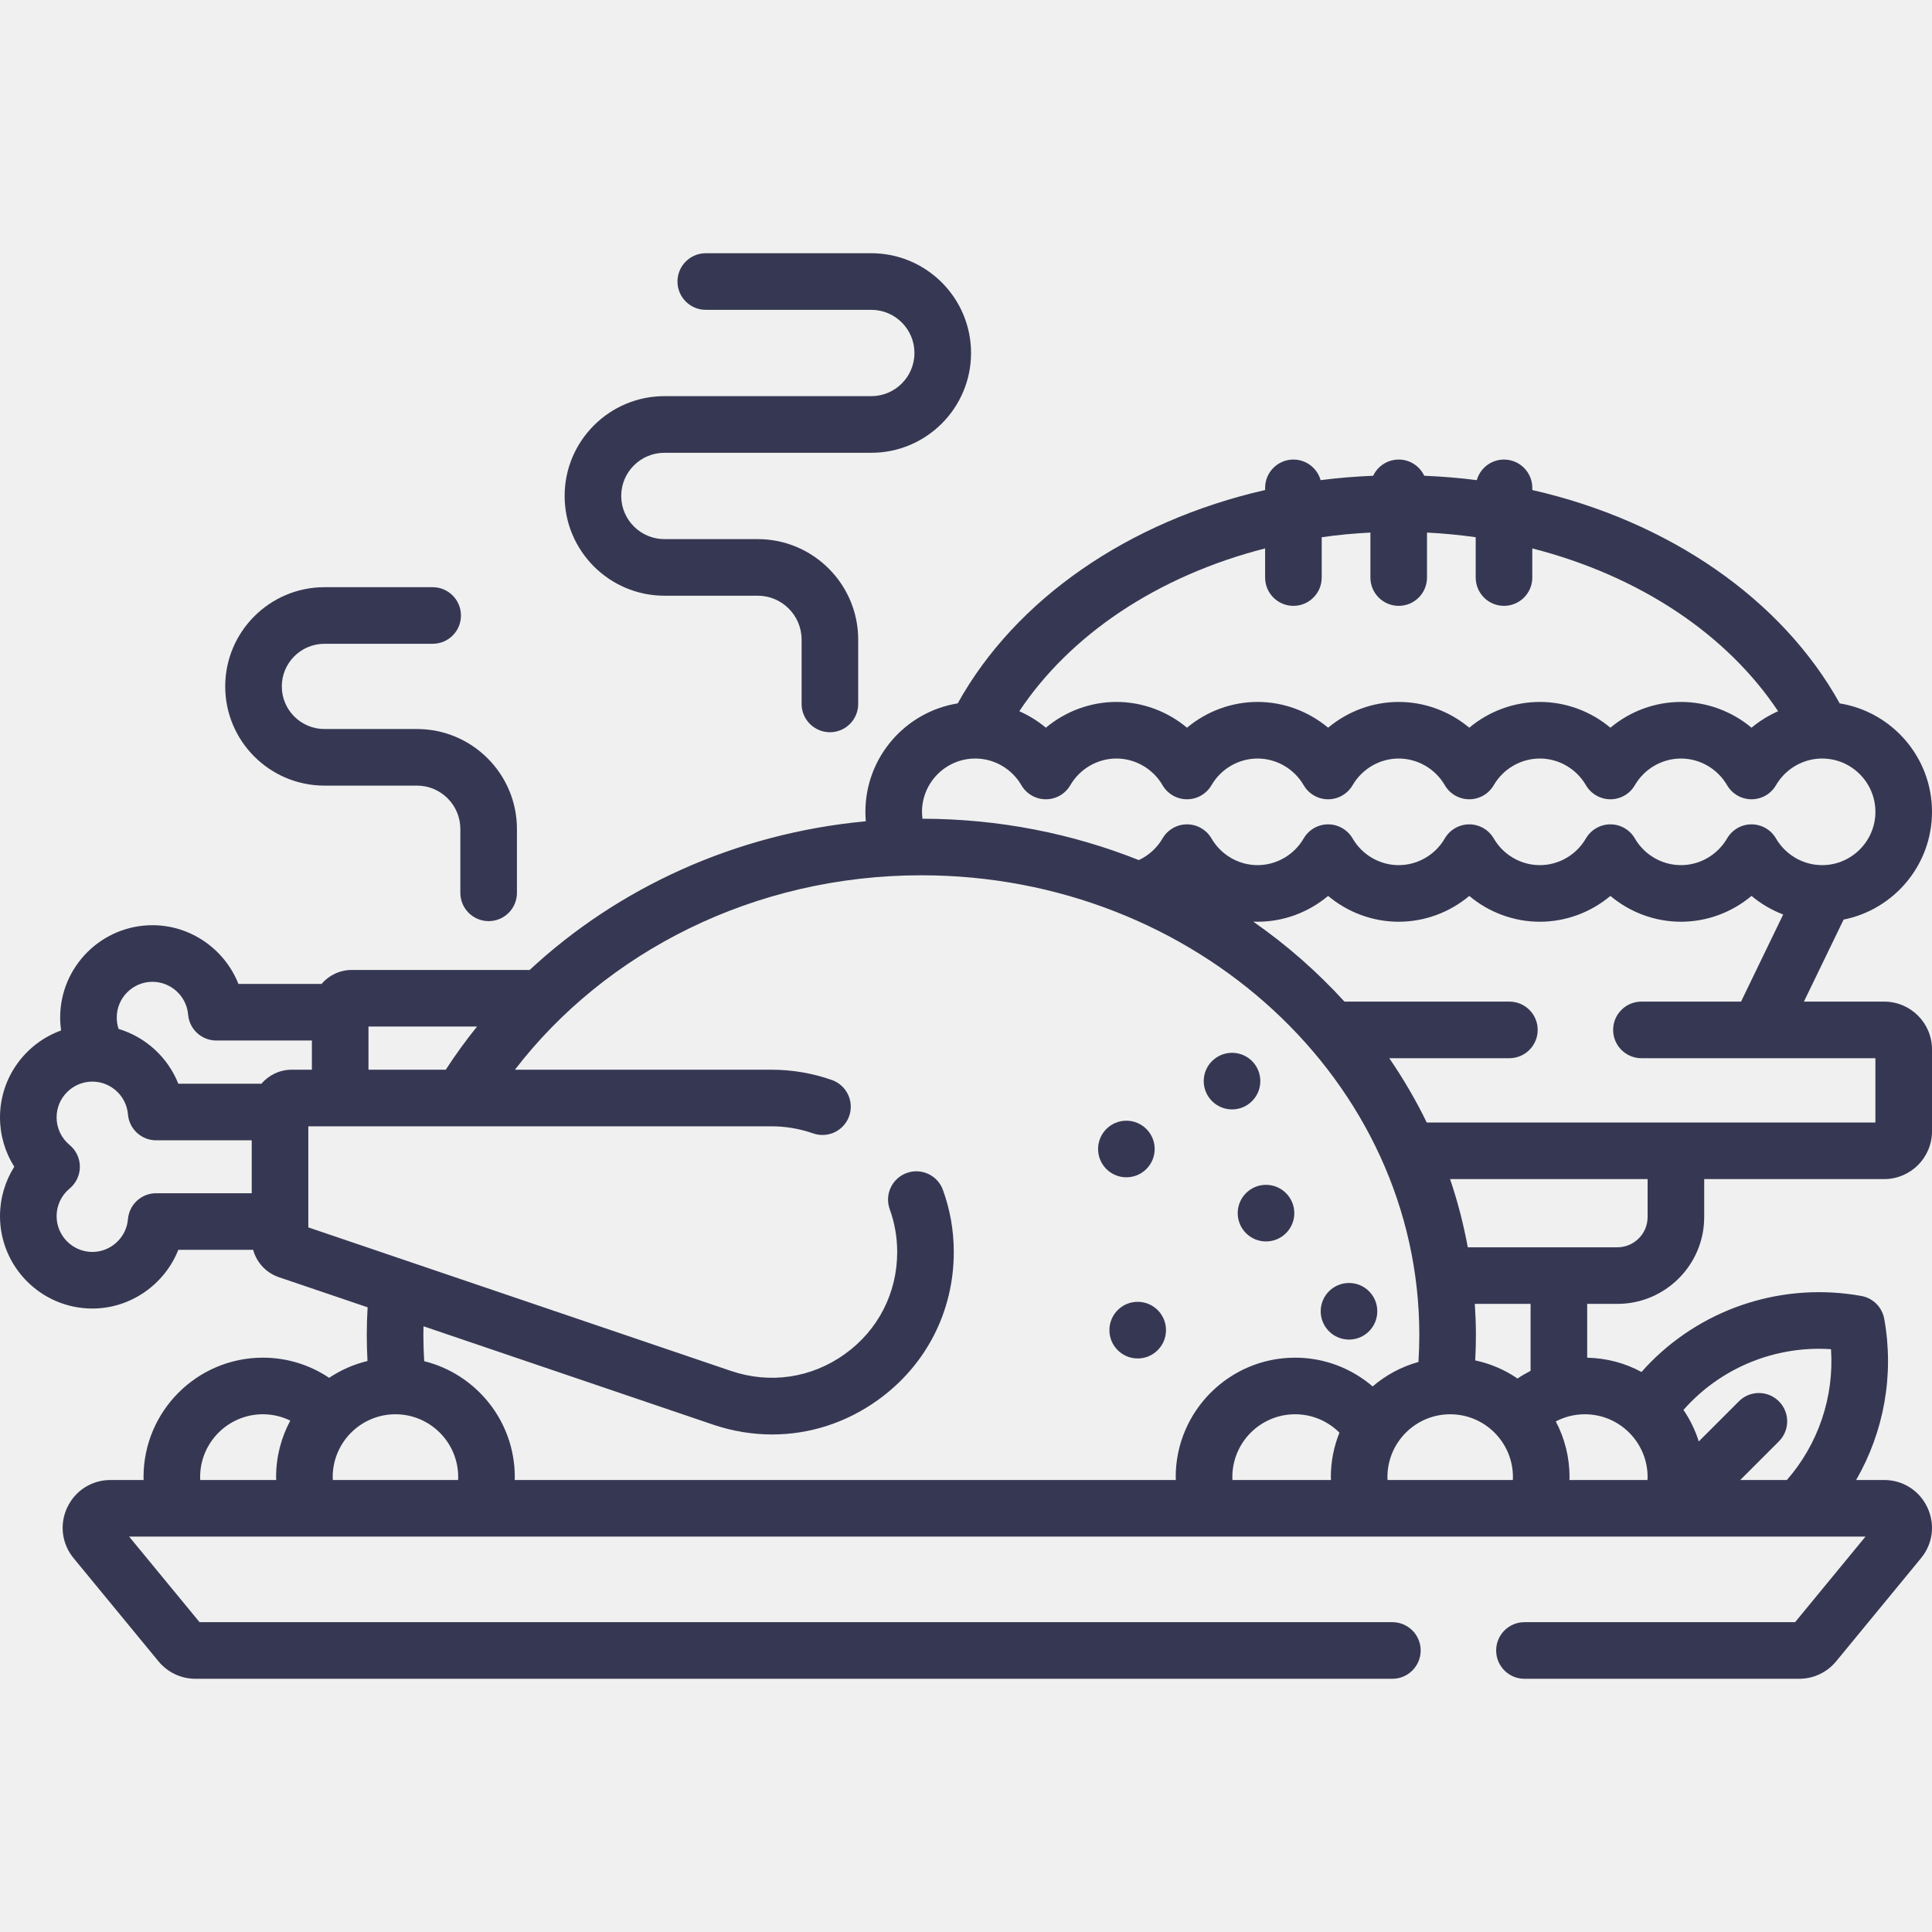
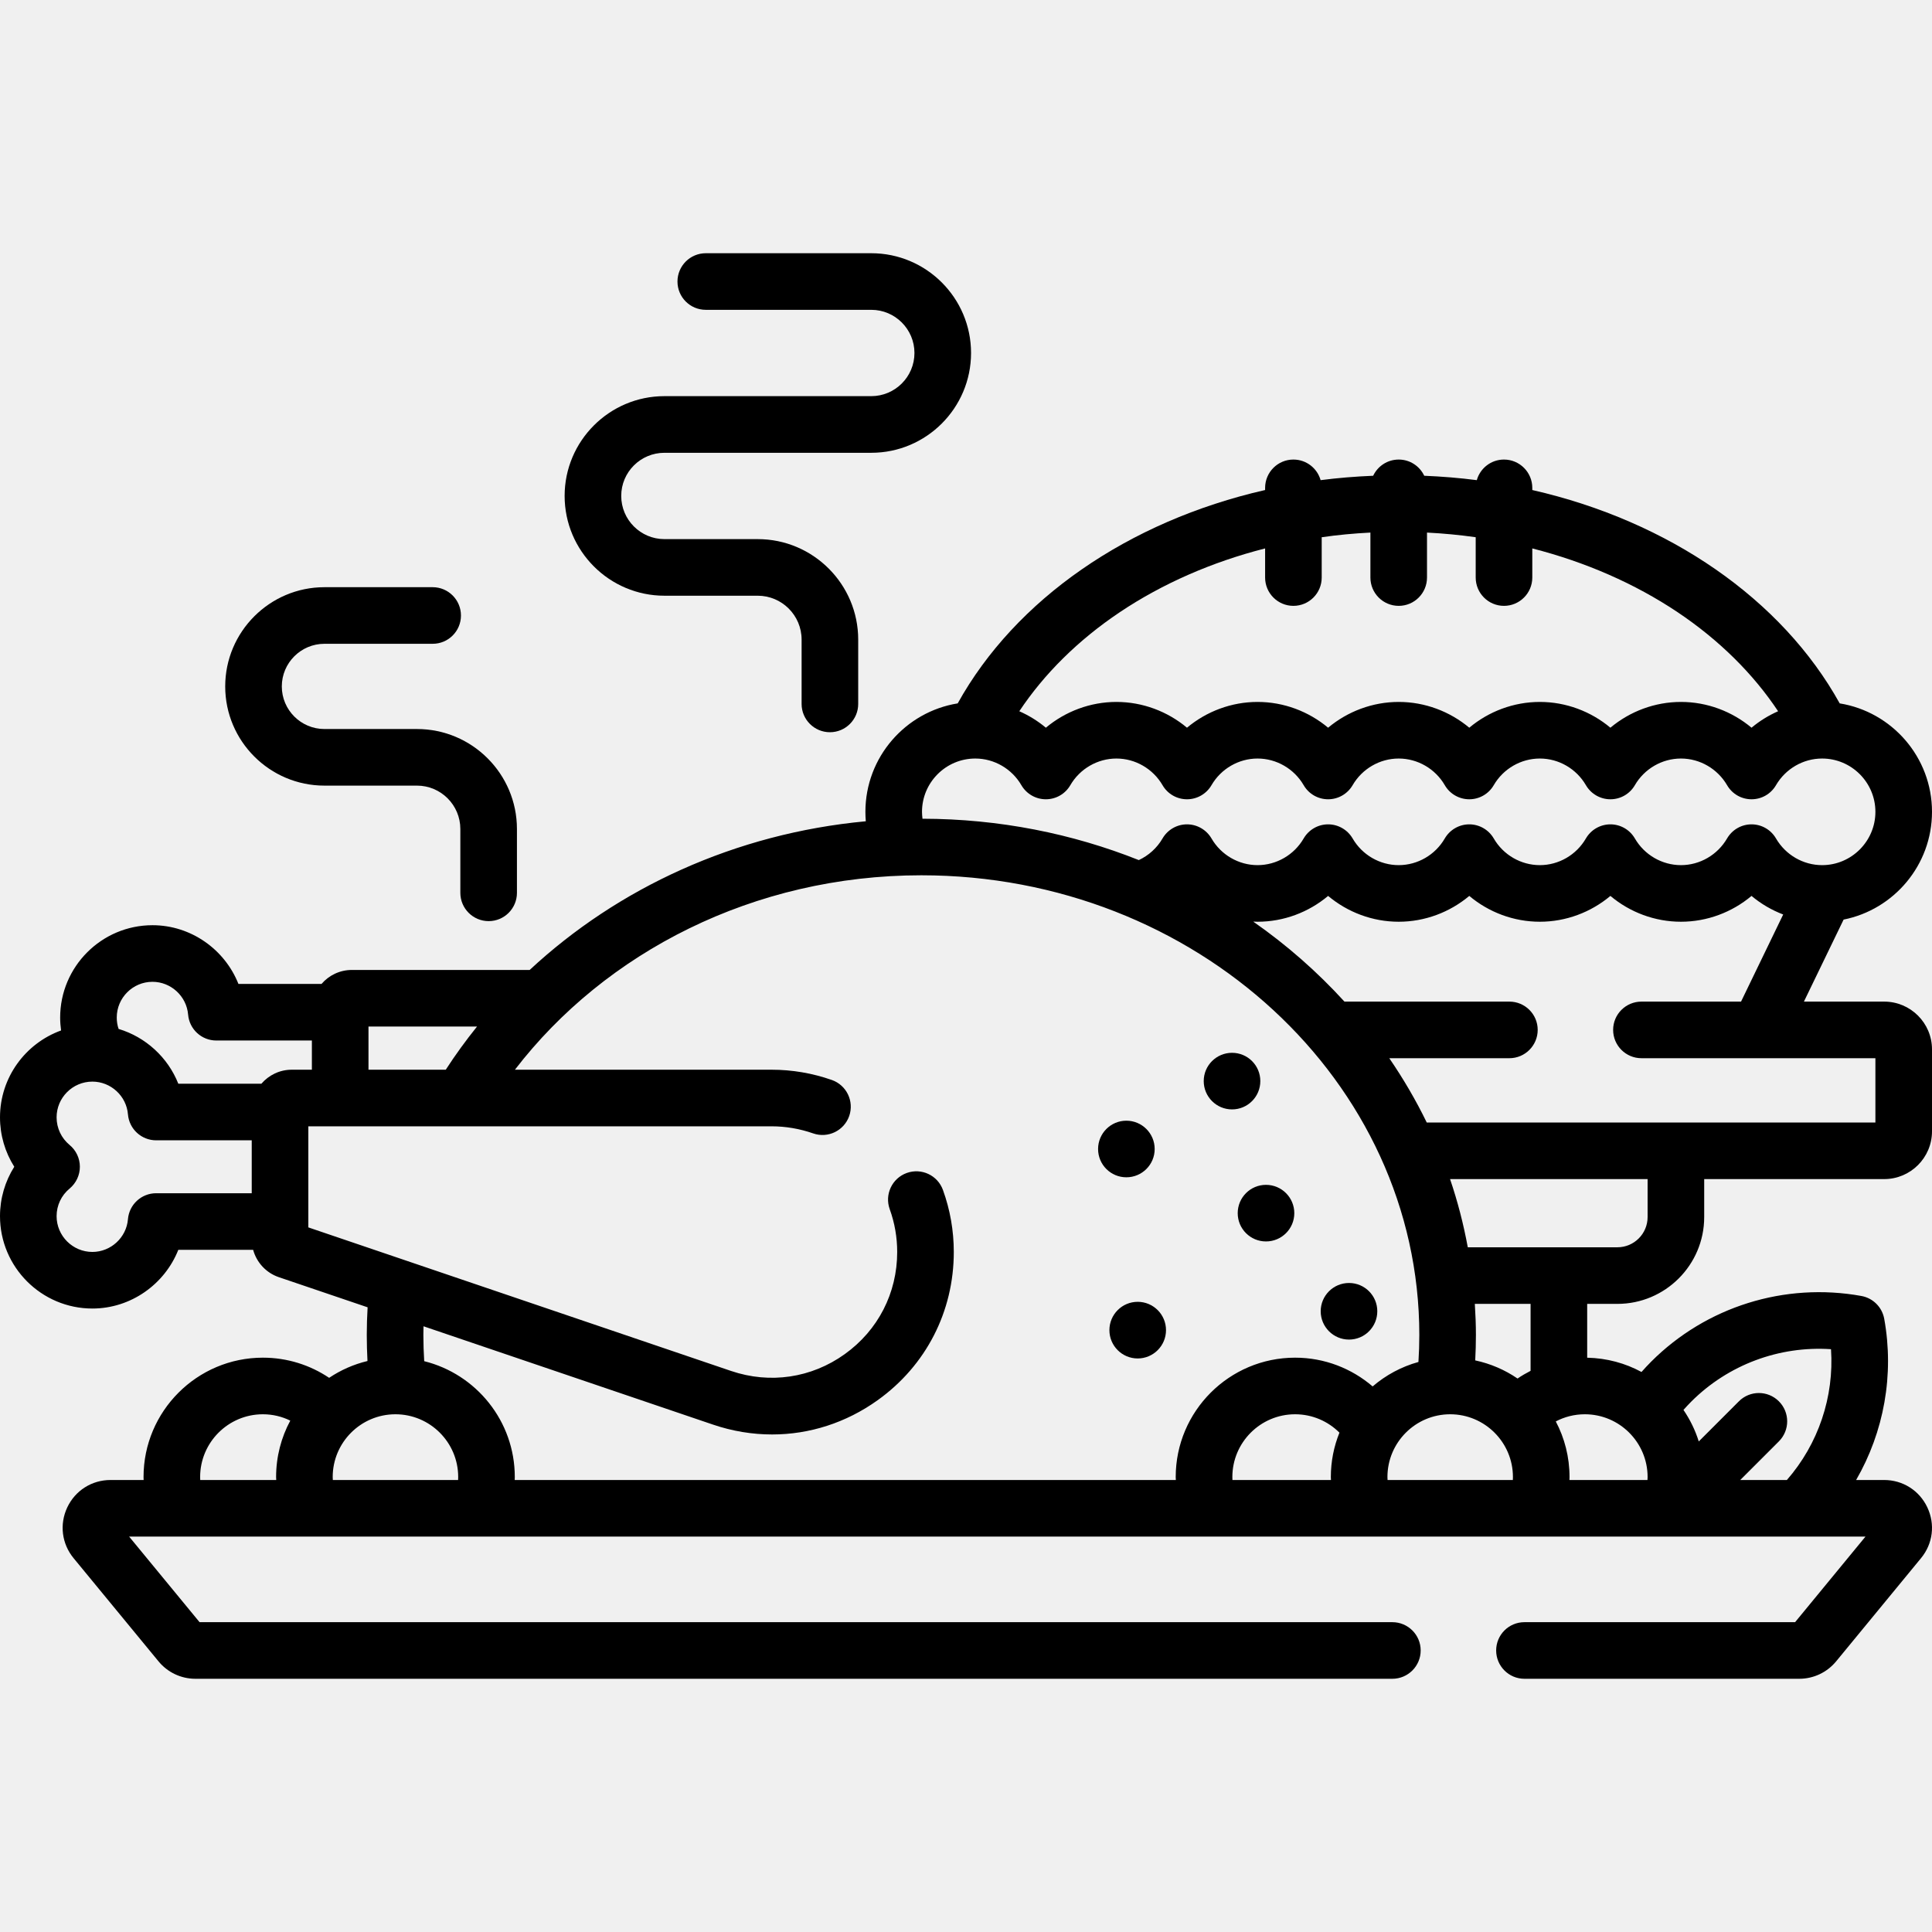
- <svg xmlns="http://www.w3.org/2000/svg" width="44" height="44" viewBox="0 0 44 44" fill="none">
+ <svg xmlns="http://www.w3.org/2000/svg" width="44" height="44" viewBox="0 0 44 44">
  <g clip-path="url(#clip0_0_199)">
    <g clip-path="url(#clip1_0_199)">
-       <path d="M15.132 13.567H17.256C17.808 13.567 18.256 14.015 18.256 14.567V16.032C18.256 16.387 18.545 16.676 18.901 16.676C19.257 16.676 19.545 16.387 19.545 16.032V14.567C19.545 13.304 18.518 12.278 17.256 12.278H15.132C14.589 12.278 14.148 11.837 14.148 11.294C14.148 10.752 14.589 10.312 15.132 10.312H19.843C21.096 10.312 22.115 9.292 22.115 8.039C22.115 6.786 21.096 5.767 19.843 5.767H16.074C15.718 5.767 15.429 6.056 15.429 6.412C15.429 6.768 15.718 7.056 16.074 7.056H19.843C20.385 7.056 20.826 7.497 20.826 8.039C20.826 8.581 20.385 9.022 19.843 9.022H15.132C13.879 9.022 12.859 10.042 12.859 11.294C12.859 12.547 13.879 13.567 15.132 13.567V13.567Z" fill="#363853" />
-       <path d="M7.389 17.892H9.497C10.041 17.892 10.484 18.335 10.484 18.88V20.334C10.484 20.689 10.773 20.978 11.129 20.978C11.485 20.978 11.773 20.689 11.773 20.334V18.88C11.773 17.625 10.752 16.603 9.497 16.603H7.389C6.853 16.603 6.418 16.168 6.418 15.633C6.418 15.098 6.853 14.662 7.389 14.662H9.854C10.21 14.662 10.498 14.374 10.498 14.018C10.498 13.662 10.21 13.373 9.854 13.373H7.389C6.143 13.373 5.129 14.387 5.129 15.633C5.129 16.879 6.143 17.892 7.389 17.892Z" fill="#363853" />
-       <path d="M25.652 26.812C26.008 26.812 26.297 26.524 26.297 26.168C26.297 25.812 26.008 25.523 25.652 25.523C25.296 25.523 25.008 25.812 25.008 26.168C25.008 26.524 25.296 26.812 25.652 26.812Z" fill="#363853" />
-       <path d="M28.832 28.273C29.188 28.273 29.477 27.985 29.477 27.629C29.477 27.273 29.188 26.984 28.832 26.984C28.476 26.984 28.188 27.273 28.188 27.629C28.188 27.985 28.476 28.273 28.832 28.273Z" fill="#363853" />
-       <path d="M30.723 30.508C31.079 30.508 31.367 30.219 31.367 29.863C31.367 29.507 31.079 29.219 30.723 29.219C30.367 29.219 30.078 29.507 30.078 29.863C30.078 30.219 30.367 30.508 30.723 30.508Z" fill="#363853" />
-       <path d="M28.059 25.266C28.415 25.266 28.703 24.977 28.703 24.621C28.703 24.265 28.415 23.977 28.059 23.977C27.703 23.977 27.414 24.265 27.414 24.621C27.414 24.977 27.703 25.266 28.059 25.266Z" fill="#363853" />
-       <path d="M25.91 30.938C26.266 30.938 26.555 30.649 26.555 30.293C26.555 29.937 26.266 29.648 25.91 29.648C25.554 29.648 25.266 29.937 25.266 30.293C25.266 30.649 25.554 30.938 25.91 30.938Z" fill="#363853" />
-       <path d="M42.911 22.811H41.083L41.987 20.943C43.133 20.715 44 19.701 44 18.489C44 17.245 43.088 16.211 41.898 16.019C40.583 13.649 38.013 11.87 34.897 11.16V11.111C34.897 10.755 34.608 10.466 34.252 10.466C33.957 10.466 33.709 10.665 33.633 10.935C33.24 10.884 32.841 10.852 32.436 10.835C32.333 10.617 32.112 10.466 31.855 10.466C31.597 10.466 31.376 10.617 31.273 10.835C30.868 10.852 30.469 10.884 30.076 10.935C30 10.665 29.752 10.466 29.456 10.466C29.101 10.466 28.812 10.755 28.812 11.111V11.16C25.696 11.87 23.126 13.65 21.811 16.019C20.621 16.211 19.709 17.245 19.709 18.489C19.709 18.561 19.712 18.633 19.718 18.704C16.743 18.981 14.069 20.224 12.063 22.09H8.014C7.738 22.09 7.49 22.213 7.323 22.408H5.43C5.12 21.625 4.351 21.071 3.473 21.071C2.313 21.071 1.37 22.015 1.37 23.175C1.37 23.274 1.378 23.372 1.391 23.468C0.581 23.761 0 24.538 0 25.447C0 25.851 0.115 26.24 0.325 26.572C0.115 26.905 0 27.293 0 27.697C0 28.857 0.944 29.801 2.104 29.801C2.981 29.801 3.751 29.247 4.061 28.464H5.765C5.844 28.751 6.059 28.988 6.351 29.087L8.372 29.773C8.36 29.982 8.353 30.191 8.353 30.402C8.353 30.601 8.359 30.799 8.369 30.996C8.053 31.072 7.759 31.203 7.496 31.379C7.064 31.089 6.545 30.92 5.987 30.92C4.488 30.92 3.269 32.139 3.269 33.638C3.269 33.661 3.27 33.683 3.271 33.706H2.517C2.091 33.706 1.714 33.945 1.532 34.33C1.351 34.715 1.406 35.158 1.676 35.486L3.61 37.836C3.817 38.088 4.124 38.233 4.45 38.233H31.71C32.066 38.233 32.355 37.944 32.355 37.588C32.355 37.232 32.066 36.944 31.71 36.944H4.545L2.941 34.995H42.485L40.882 36.944H34.718C34.362 36.944 34.074 37.232 34.074 37.588C34.074 37.944 34.362 38.233 34.718 38.233H40.976C41.303 38.233 41.609 38.088 41.817 37.836L43.75 35.486C44.021 35.158 44.076 34.715 43.894 34.33C43.713 33.945 43.335 33.706 42.91 33.706H42.272C42.905 32.61 43.143 31.311 42.912 30.035C42.864 29.77 42.657 29.563 42.392 29.515C40.647 29.199 38.857 29.758 37.605 31.01C37.528 31.087 37.455 31.166 37.384 31.246C37.015 31.046 36.594 30.93 36.147 30.921V29.695H36.835C37.925 29.695 38.812 28.808 38.812 27.718V26.853H42.911C43.512 26.853 44 26.365 44 25.765V23.899C44 23.299 43.512 22.811 42.911 22.811V22.811ZM6.291 33.706H4.56C4.559 33.684 4.558 33.661 4.558 33.638C4.558 32.85 5.199 32.209 5.987 32.209C6.211 32.209 6.423 32.261 6.611 32.354C6.405 32.736 6.288 33.174 6.288 33.638C6.288 33.661 6.29 33.683 6.291 33.706ZM38.516 31.922C39.359 31.079 40.522 30.648 41.7 30.727C41.773 31.812 41.412 32.885 40.695 33.706H39.633L40.513 32.826C40.765 32.574 40.765 32.166 40.513 31.914C40.261 31.662 39.853 31.662 39.602 31.914L38.688 32.828C38.608 32.57 38.489 32.329 38.34 32.11C38.397 32.046 38.455 31.983 38.516 31.922ZM25.503 13.942C26.479 13.289 27.605 12.798 28.812 12.49V13.153C28.812 13.509 29.101 13.798 29.456 13.798C29.813 13.798 30.101 13.509 30.101 13.153V12.235C30.466 12.182 30.837 12.148 31.21 12.129V13.153C31.21 13.509 31.498 13.798 31.855 13.798C32.211 13.798 32.499 13.509 32.499 13.153V12.129C32.872 12.148 33.242 12.183 33.608 12.235V13.153C33.608 13.509 33.896 13.798 34.252 13.798C34.608 13.798 34.897 13.509 34.897 13.153V12.49C36.103 12.798 37.23 13.289 38.206 13.942C39.156 14.579 39.93 15.348 40.495 16.198C40.277 16.294 40.073 16.42 39.89 16.573C39.445 16.201 38.877 15.986 38.283 15.986C37.688 15.986 37.12 16.201 36.676 16.573C36.231 16.201 35.663 15.986 35.069 15.986C34.474 15.986 33.906 16.201 33.462 16.573C33.017 16.201 32.449 15.986 31.855 15.986C31.26 15.986 30.692 16.201 30.247 16.573C29.802 16.201 29.235 15.986 28.64 15.986C28.046 15.986 27.478 16.201 27.033 16.573C26.588 16.201 26.02 15.986 25.426 15.986C24.832 15.986 24.264 16.201 23.819 16.573C23.636 16.42 23.432 16.294 23.214 16.198C23.779 15.348 24.553 14.579 25.503 13.942V13.942ZM22.212 17.275C22.642 17.275 23.044 17.508 23.261 17.882C23.377 18.081 23.589 18.203 23.819 18.203C24.049 18.203 24.261 18.081 24.376 17.882C24.593 17.508 24.996 17.275 25.426 17.275C25.856 17.275 26.258 17.508 26.476 17.882C26.591 18.081 26.803 18.203 27.033 18.203C27.263 18.203 27.475 18.081 27.591 17.882C27.808 17.508 28.21 17.275 28.64 17.275C29.07 17.275 29.473 17.508 29.69 17.882C29.805 18.081 30.017 18.203 30.247 18.203C30.477 18.203 30.689 18.081 30.805 17.882C31.022 17.508 31.424 17.275 31.854 17.275C32.285 17.275 32.687 17.508 32.904 17.882C33.019 18.081 33.232 18.203 33.462 18.203C33.691 18.203 33.904 18.081 34.019 17.882C34.236 17.508 34.638 17.275 35.069 17.275C35.499 17.275 35.901 17.508 36.118 17.882C36.234 18.081 36.446 18.203 36.676 18.203C36.906 18.203 37.118 18.081 37.233 17.882C37.45 17.508 37.852 17.275 38.283 17.275C38.713 17.275 39.115 17.508 39.333 17.882C39.448 18.081 39.66 18.203 39.89 18.203C40.12 18.203 40.332 18.081 40.447 17.882C40.665 17.508 41.067 17.275 41.497 17.275C42.166 17.275 42.711 17.82 42.711 18.489C42.711 19.158 42.166 19.703 41.497 19.703C41.067 19.703 40.665 19.47 40.447 19.095C40.332 18.897 40.12 18.774 39.89 18.774C39.66 18.774 39.448 18.897 39.333 19.095C39.115 19.47 38.713 19.703 38.283 19.703C37.852 19.703 37.45 19.47 37.233 19.095C37.118 18.897 36.906 18.774 36.676 18.774C36.446 18.774 36.233 18.897 36.118 19.095C35.901 19.47 35.499 19.703 35.069 19.703C34.638 19.703 34.236 19.47 34.019 19.095C33.904 18.897 33.691 18.774 33.462 18.774C33.232 18.774 33.019 18.897 32.904 19.095C32.687 19.47 32.285 19.703 31.854 19.703C31.424 19.703 31.022 19.47 30.805 19.095C30.689 18.897 30.477 18.774 30.247 18.774C30.017 18.774 29.805 18.897 29.69 19.095C29.473 19.47 29.07 19.703 28.64 19.703C28.21 19.703 27.808 19.47 27.591 19.095C27.475 18.897 27.263 18.774 27.033 18.774C26.803 18.774 26.591 18.897 26.476 19.095C26.349 19.314 26.158 19.484 25.936 19.588C24.422 18.985 22.757 18.649 21.009 18.646C21.003 18.594 20.998 18.542 20.998 18.489C20.998 17.82 21.542 17.275 22.212 17.275V17.275ZM8.392 23.379H10.864C10.61 23.695 10.371 24.023 10.152 24.362H8.392V23.379ZM5.733 27.175H3.557C3.221 27.175 2.942 27.432 2.914 27.766C2.88 28.184 2.524 28.512 2.104 28.512C1.655 28.512 1.289 28.146 1.289 27.697C1.289 27.453 1.397 27.224 1.585 27.069C1.733 26.946 1.819 26.764 1.819 26.572C1.819 26.38 1.733 26.198 1.585 26.076C1.397 25.92 1.289 25.691 1.289 25.447C1.289 24.998 1.655 24.633 2.104 24.633C2.524 24.633 2.88 24.96 2.914 25.379C2.942 25.713 3.221 25.97 3.557 25.97H5.733V27.175H5.733ZM5.953 24.681H4.061C3.824 24.082 3.318 23.618 2.701 23.433C2.673 23.351 2.659 23.264 2.659 23.174C2.659 22.725 3.024 22.36 3.473 22.36C3.893 22.36 4.249 22.688 4.284 23.106C4.312 23.44 4.591 23.697 4.926 23.697H7.103V24.362H6.644C6.368 24.362 6.121 24.486 5.953 24.681V24.681ZM10.433 33.706H7.58C7.578 33.684 7.577 33.661 7.577 33.638C7.577 32.85 8.218 32.209 9.006 32.209C9.794 32.209 10.435 32.85 10.435 33.638C10.435 33.661 10.434 33.684 10.433 33.706ZM30.312 33.706H28.068C28.067 33.684 28.066 33.661 28.066 33.638C28.066 32.85 28.707 32.209 29.495 32.209C29.889 32.209 30.246 32.369 30.505 32.628C30.379 32.94 30.309 33.281 30.309 33.638C30.309 33.661 30.311 33.683 30.312 33.706ZM29.495 30.92C27.996 30.92 26.776 32.139 26.776 33.638C26.776 33.661 26.778 33.683 26.779 33.706H11.722C11.723 33.683 11.724 33.661 11.724 33.638C11.724 32.365 10.845 31.294 9.661 31C9.649 30.802 9.642 30.602 9.642 30.402C9.642 30.336 9.643 30.271 9.645 30.205L16.237 32.444C16.681 32.595 17.135 32.669 17.585 32.669C18.434 32.669 19.269 32.404 19.989 31.888C21.091 31.098 21.722 29.869 21.722 28.513C21.722 28.029 21.639 27.553 21.475 27.101C21.354 26.766 20.985 26.593 20.65 26.714C20.315 26.835 20.142 27.205 20.263 27.539C20.376 27.851 20.433 28.179 20.433 28.513C20.433 29.448 19.998 30.296 19.238 30.84C18.479 31.384 17.536 31.523 16.651 31.223L7.022 27.953V25.651H17.572C17.895 25.651 18.213 25.706 18.518 25.812C18.854 25.93 19.222 25.753 19.34 25.417C19.457 25.081 19.28 24.714 18.945 24.596C18.502 24.441 18.04 24.362 17.572 24.362H11.727C13.784 21.686 17.165 19.934 20.983 19.934C27.236 19.934 32.324 24.63 32.324 30.402C32.324 30.608 32.317 30.814 32.304 31.018C31.914 31.126 31.56 31.318 31.261 31.575C30.785 31.167 30.169 30.92 29.495 30.92V30.92ZM34.454 33.706H31.601C31.599 33.684 31.598 33.661 31.598 33.638C31.598 32.85 32.239 32.209 33.027 32.209C33.815 32.209 34.456 32.85 34.456 33.638C34.456 33.661 34.455 33.684 34.454 33.706ZM34.858 31.22C34.755 31.273 34.656 31.33 34.561 31.395C34.275 31.199 33.948 31.057 33.597 30.982C33.607 30.789 33.613 30.596 33.613 30.402C33.613 30.165 33.603 29.929 33.588 29.695H34.858V31.22ZM37.523 33.638C37.523 33.661 37.521 33.683 37.52 33.706H35.743C35.744 33.683 35.745 33.661 35.745 33.638C35.745 33.181 35.632 32.751 35.432 32.372C35.63 32.268 35.855 32.209 36.094 32.209C36.882 32.209 37.523 32.85 37.523 33.638ZM37.523 27.718C37.523 28.098 37.214 28.406 36.835 28.406H33.428C33.33 27.876 33.196 27.357 33.024 26.853H37.523V27.718ZM42.711 25.564H32.493C32.246 25.056 31.96 24.567 31.64 24.1H34.375C34.731 24.1 35.02 23.811 35.02 23.455C35.02 23.099 34.731 22.811 34.375 22.811H30.619C30.002 22.134 29.306 21.522 28.542 20.989C28.575 20.991 28.607 20.992 28.64 20.992C29.235 20.992 29.802 20.777 30.247 20.404C30.692 20.777 31.26 20.992 31.854 20.992C32.449 20.992 33.017 20.777 33.462 20.404C33.906 20.777 34.474 20.992 35.069 20.992C35.663 20.992 36.231 20.777 36.676 20.404C37.12 20.777 37.688 20.992 38.283 20.992C38.877 20.992 39.445 20.777 39.89 20.404C40.105 20.585 40.349 20.727 40.611 20.827L39.651 22.811H37.383C37.027 22.811 36.738 23.099 36.738 23.455C36.738 23.811 37.027 24.1 37.383 24.1H42.711V25.564Z" fill="#363853" />
+       <path d="M15.132 13.567H17.256C17.808 13.567 18.256 14.015 18.256 14.567V16.032C18.256 16.387 18.545 16.676 18.901 16.676C19.257 16.676 19.545 16.387 19.545 16.032V14.567C19.545 13.304 18.518 12.278 17.256 12.278H15.132C14.589 12.278 14.148 11.837 14.148 11.294C14.148 10.752 14.589 10.312 15.132 10.312H19.843C21.096 10.312 22.115 9.292 22.115 8.039C22.115 6.786 21.096 5.767 19.843 5.767H16.074C15.718 5.767 15.429 6.056 15.429 6.412C15.429 6.768 15.718 7.056 16.074 7.056H19.843C20.385 7.056 20.826 7.497 20.826 8.039C20.826 8.581 20.385 9.022 19.843 9.022H15.132C13.879 9.022 12.859 10.042 12.859 11.294C12.859 12.547 13.879 13.567 15.132 13.567V13.567Z" />
+       <path d="M7.389 17.892H9.497C10.041 17.892 10.484 18.335 10.484 18.88V20.334C10.484 20.689 10.773 20.978 11.129 20.978C11.485 20.978 11.773 20.689 11.773 20.334V18.88C11.773 17.625 10.752 16.603 9.497 16.603H7.389C6.853 16.603 6.418 16.168 6.418 15.633C6.418 15.098 6.853 14.662 7.389 14.662H9.854C10.21 14.662 10.498 14.374 10.498 14.018C10.498 13.662 10.21 13.373 9.854 13.373H7.389C6.143 13.373 5.129 14.387 5.129 15.633C5.129 16.879 6.143 17.892 7.389 17.892Z" />
+       <path d="M25.652 26.812C26.008 26.812 26.297 26.524 26.297 26.168C26.297 25.812 26.008 25.523 25.652 25.523C25.296 25.523 25.008 25.812 25.008 26.168C25.008 26.524 25.296 26.812 25.652 26.812Z" />
+       <path d="M28.832 28.273C29.188 28.273 29.477 27.985 29.477 27.629C29.477 27.273 29.188 26.984 28.832 26.984C28.476 26.984 28.188 27.273 28.188 27.629C28.188 27.985 28.476 28.273 28.832 28.273Z" />
+       <path d="M30.723 30.508C31.079 30.508 31.367 30.219 31.367 29.863C31.367 29.507 31.079 29.219 30.723 29.219C30.367 29.219 30.078 29.507 30.078 29.863C30.078 30.219 30.367 30.508 30.723 30.508Z" />
+       <path d="M28.059 25.266C28.415 25.266 28.703 24.977 28.703 24.621C28.703 24.265 28.415 23.977 28.059 23.977C27.703 23.977 27.414 24.265 27.414 24.621C27.414 24.977 27.703 25.266 28.059 25.266Z" />
+       <path d="M25.91 30.938C26.266 30.938 26.555 30.649 26.555 30.293C26.555 29.937 26.266 29.648 25.91 29.648C25.554 29.648 25.266 29.937 25.266 30.293C25.266 30.649 25.554 30.938 25.91 30.938Z" />
+       <path d="M42.911 22.811H41.083L41.987 20.943C43.133 20.715 44 19.701 44 18.489C44 17.245 43.088 16.211 41.898 16.019C40.583 13.649 38.013 11.87 34.897 11.16V11.111C34.897 10.755 34.608 10.466 34.252 10.466C33.957 10.466 33.709 10.665 33.633 10.935C33.24 10.884 32.841 10.852 32.436 10.835C32.333 10.617 32.112 10.466 31.855 10.466C31.597 10.466 31.376 10.617 31.273 10.835C30.868 10.852 30.469 10.884 30.076 10.935C30 10.665 29.752 10.466 29.456 10.466C29.101 10.466 28.812 10.755 28.812 11.111V11.16C25.696 11.87 23.126 13.65 21.811 16.019C20.621 16.211 19.709 17.245 19.709 18.489C19.709 18.561 19.712 18.633 19.718 18.704C16.743 18.981 14.069 20.224 12.063 22.09H8.014C7.738 22.09 7.49 22.213 7.323 22.408H5.43C5.12 21.625 4.351 21.071 3.473 21.071C2.313 21.071 1.37 22.015 1.37 23.175C1.37 23.274 1.378 23.372 1.391 23.468C0.581 23.761 0 24.538 0 25.447C0 25.851 0.115 26.24 0.325 26.572C0.115 26.905 0 27.293 0 27.697C0 28.857 0.944 29.801 2.104 29.801C2.981 29.801 3.751 29.247 4.061 28.464H5.765C5.844 28.751 6.059 28.988 6.351 29.087L8.372 29.773C8.36 29.982 8.353 30.191 8.353 30.402C8.353 30.601 8.359 30.799 8.369 30.996C8.053 31.072 7.759 31.203 7.496 31.379C7.064 31.089 6.545 30.92 5.987 30.92C4.488 30.92 3.269 32.139 3.269 33.638C3.269 33.661 3.27 33.683 3.271 33.706H2.517C2.091 33.706 1.714 33.945 1.532 34.33C1.351 34.715 1.406 35.158 1.676 35.486L3.61 37.836C3.817 38.088 4.124 38.233 4.45 38.233H31.71C32.066 38.233 32.355 37.944 32.355 37.588C32.355 37.232 32.066 36.944 31.71 36.944H4.545L2.941 34.995H42.485L40.882 36.944H34.718C34.362 36.944 34.074 37.232 34.074 37.588C34.074 37.944 34.362 38.233 34.718 38.233H40.976C41.303 38.233 41.609 38.088 41.817 37.836L43.75 35.486C44.021 35.158 44.076 34.715 43.894 34.33C43.713 33.945 43.335 33.706 42.91 33.706H42.272C42.905 32.61 43.143 31.311 42.912 30.035C42.864 29.77 42.657 29.563 42.392 29.515C40.647 29.199 38.857 29.758 37.605 31.01C37.528 31.087 37.455 31.166 37.384 31.246C37.015 31.046 36.594 30.93 36.147 30.921V29.695H36.835C37.925 29.695 38.812 28.808 38.812 27.718V26.853H42.911C43.512 26.853 44 26.365 44 25.765V23.899C44 23.299 43.512 22.811 42.911 22.811V22.811ZM6.291 33.706H4.56C4.559 33.684 4.558 33.661 4.558 33.638C4.558 32.85 5.199 32.209 5.987 32.209C6.211 32.209 6.423 32.261 6.611 32.354C6.405 32.736 6.288 33.174 6.288 33.638C6.288 33.661 6.29 33.683 6.291 33.706ZM38.516 31.922C39.359 31.079 40.522 30.648 41.7 30.727C41.773 31.812 41.412 32.885 40.695 33.706H39.633L40.513 32.826C40.765 32.574 40.765 32.166 40.513 31.914C40.261 31.662 39.853 31.662 39.602 31.914L38.688 32.828C38.608 32.57 38.489 32.329 38.34 32.11C38.397 32.046 38.455 31.983 38.516 31.922ZM25.503 13.942C26.479 13.289 27.605 12.798 28.812 12.49V13.153C28.812 13.509 29.101 13.798 29.456 13.798C29.813 13.798 30.101 13.509 30.101 13.153V12.235C30.466 12.182 30.837 12.148 31.21 12.129V13.153C31.21 13.509 31.498 13.798 31.855 13.798C32.211 13.798 32.499 13.509 32.499 13.153V12.129C32.872 12.148 33.242 12.183 33.608 12.235V13.153C33.608 13.509 33.896 13.798 34.252 13.798C34.608 13.798 34.897 13.509 34.897 13.153V12.49C36.103 12.798 37.23 13.289 38.206 13.942C39.156 14.579 39.93 15.348 40.495 16.198C40.277 16.294 40.073 16.42 39.89 16.573C39.445 16.201 38.877 15.986 38.283 15.986C37.688 15.986 37.12 16.201 36.676 16.573C36.231 16.201 35.663 15.986 35.069 15.986C34.474 15.986 33.906 16.201 33.462 16.573C33.017 16.201 32.449 15.986 31.855 15.986C31.26 15.986 30.692 16.201 30.247 16.573C29.802 16.201 29.235 15.986 28.64 15.986C28.046 15.986 27.478 16.201 27.033 16.573C26.588 16.201 26.02 15.986 25.426 15.986C24.832 15.986 24.264 16.201 23.819 16.573C23.636 16.42 23.432 16.294 23.214 16.198C23.779 15.348 24.553 14.579 25.503 13.942V13.942ZM22.212 17.275C22.642 17.275 23.044 17.508 23.261 17.882C23.377 18.081 23.589 18.203 23.819 18.203C24.049 18.203 24.261 18.081 24.376 17.882C24.593 17.508 24.996 17.275 25.426 17.275C25.856 17.275 26.258 17.508 26.476 17.882C26.591 18.081 26.803 18.203 27.033 18.203C27.263 18.203 27.475 18.081 27.591 17.882C27.808 17.508 28.21 17.275 28.64 17.275C29.07 17.275 29.473 17.508 29.69 17.882C29.805 18.081 30.017 18.203 30.247 18.203C30.477 18.203 30.689 18.081 30.805 17.882C31.022 17.508 31.424 17.275 31.854 17.275C32.285 17.275 32.687 17.508 32.904 17.882C33.019 18.081 33.232 18.203 33.462 18.203C33.691 18.203 33.904 18.081 34.019 17.882C34.236 17.508 34.638 17.275 35.069 17.275C35.499 17.275 35.901 17.508 36.118 17.882C36.234 18.081 36.446 18.203 36.676 18.203C36.906 18.203 37.118 18.081 37.233 17.882C37.45 17.508 37.852 17.275 38.283 17.275C38.713 17.275 39.115 17.508 39.333 17.882C39.448 18.081 39.66 18.203 39.89 18.203C40.12 18.203 40.332 18.081 40.447 17.882C40.665 17.508 41.067 17.275 41.497 17.275C42.166 17.275 42.711 17.82 42.711 18.489C42.711 19.158 42.166 19.703 41.497 19.703C41.067 19.703 40.665 19.47 40.447 19.095C40.332 18.897 40.12 18.774 39.89 18.774C39.66 18.774 39.448 18.897 39.333 19.095C39.115 19.47 38.713 19.703 38.283 19.703C37.852 19.703 37.45 19.47 37.233 19.095C37.118 18.897 36.906 18.774 36.676 18.774C36.446 18.774 36.233 18.897 36.118 19.095C35.901 19.47 35.499 19.703 35.069 19.703C34.638 19.703 34.236 19.47 34.019 19.095C33.904 18.897 33.691 18.774 33.462 18.774C33.232 18.774 33.019 18.897 32.904 19.095C32.687 19.47 32.285 19.703 31.854 19.703C31.424 19.703 31.022 19.47 30.805 19.095C30.689 18.897 30.477 18.774 30.247 18.774C30.017 18.774 29.805 18.897 29.69 19.095C29.473 19.47 29.07 19.703 28.64 19.703C28.21 19.703 27.808 19.47 27.591 19.095C27.475 18.897 27.263 18.774 27.033 18.774C26.803 18.774 26.591 18.897 26.476 19.095C26.349 19.314 26.158 19.484 25.936 19.588C24.422 18.985 22.757 18.649 21.009 18.646C21.003 18.594 20.998 18.542 20.998 18.489C20.998 17.82 21.542 17.275 22.212 17.275V17.275ZM8.392 23.379H10.864C10.61 23.695 10.371 24.023 10.152 24.362H8.392V23.379ZM5.733 27.175H3.557C3.221 27.175 2.942 27.432 2.914 27.766C2.88 28.184 2.524 28.512 2.104 28.512C1.655 28.512 1.289 28.146 1.289 27.697C1.289 27.453 1.397 27.224 1.585 27.069C1.733 26.946 1.819 26.764 1.819 26.572C1.819 26.38 1.733 26.198 1.585 26.076C1.397 25.92 1.289 25.691 1.289 25.447C1.289 24.998 1.655 24.633 2.104 24.633C2.524 24.633 2.88 24.96 2.914 25.379C2.942 25.713 3.221 25.97 3.557 25.97H5.733V27.175H5.733ZM5.953 24.681H4.061C3.824 24.082 3.318 23.618 2.701 23.433C2.673 23.351 2.659 23.264 2.659 23.174C2.659 22.725 3.024 22.36 3.473 22.36C3.893 22.36 4.249 22.688 4.284 23.106C4.312 23.44 4.591 23.697 4.926 23.697H7.103V24.362H6.644C6.368 24.362 6.121 24.486 5.953 24.681V24.681ZM10.433 33.706H7.58C7.578 33.684 7.577 33.661 7.577 33.638C7.577 32.85 8.218 32.209 9.006 32.209C9.794 32.209 10.435 32.85 10.435 33.638C10.435 33.661 10.434 33.684 10.433 33.706ZM30.312 33.706H28.068C28.067 33.684 28.066 33.661 28.066 33.638C28.066 32.85 28.707 32.209 29.495 32.209C29.889 32.209 30.246 32.369 30.505 32.628C30.379 32.94 30.309 33.281 30.309 33.638C30.309 33.661 30.311 33.683 30.312 33.706ZM29.495 30.92C27.996 30.92 26.776 32.139 26.776 33.638C26.776 33.661 26.778 33.683 26.779 33.706H11.722C11.723 33.683 11.724 33.661 11.724 33.638C11.724 32.365 10.845 31.294 9.661 31C9.649 30.802 9.642 30.602 9.642 30.402C9.642 30.336 9.643 30.271 9.645 30.205L16.237 32.444C16.681 32.595 17.135 32.669 17.585 32.669C18.434 32.669 19.269 32.404 19.989 31.888C21.091 31.098 21.722 29.869 21.722 28.513C21.722 28.029 21.639 27.553 21.475 27.101C21.354 26.766 20.985 26.593 20.65 26.714C20.315 26.835 20.142 27.205 20.263 27.539C20.376 27.851 20.433 28.179 20.433 28.513C20.433 29.448 19.998 30.296 19.238 30.84C18.479 31.384 17.536 31.523 16.651 31.223L7.022 27.953V25.651H17.572C17.895 25.651 18.213 25.706 18.518 25.812C18.854 25.93 19.222 25.753 19.34 25.417C19.457 25.081 19.28 24.714 18.945 24.596C18.502 24.441 18.04 24.362 17.572 24.362H11.727C13.784 21.686 17.165 19.934 20.983 19.934C27.236 19.934 32.324 24.63 32.324 30.402C32.324 30.608 32.317 30.814 32.304 31.018C31.914 31.126 31.56 31.318 31.261 31.575C30.785 31.167 30.169 30.92 29.495 30.92V30.92ZM34.454 33.706H31.601C31.599 33.684 31.598 33.661 31.598 33.638C31.598 32.85 32.239 32.209 33.027 32.209C33.815 32.209 34.456 32.85 34.456 33.638C34.456 33.661 34.455 33.684 34.454 33.706ZM34.858 31.22C34.755 31.273 34.656 31.33 34.561 31.395C34.275 31.199 33.948 31.057 33.597 30.982C33.607 30.789 33.613 30.596 33.613 30.402C33.613 30.165 33.603 29.929 33.588 29.695H34.858V31.22ZM37.523 33.638C37.523 33.661 37.521 33.683 37.52 33.706H35.743C35.744 33.683 35.745 33.661 35.745 33.638C35.745 33.181 35.632 32.751 35.432 32.372C35.63 32.268 35.855 32.209 36.094 32.209C36.882 32.209 37.523 32.85 37.523 33.638ZM37.523 27.718C37.523 28.098 37.214 28.406 36.835 28.406H33.428C33.33 27.876 33.196 27.357 33.024 26.853H37.523V27.718ZM42.711 25.564H32.493C32.246 25.056 31.96 24.567 31.64 24.1H34.375C34.731 24.1 35.02 23.811 35.02 23.455C35.02 23.099 34.731 22.811 34.375 22.811H30.619C30.002 22.134 29.306 21.522 28.542 20.989C28.575 20.991 28.607 20.992 28.64 20.992C29.235 20.992 29.802 20.777 30.247 20.404C30.692 20.777 31.26 20.992 31.854 20.992C32.449 20.992 33.017 20.777 33.462 20.404C33.906 20.777 34.474 20.992 35.069 20.992C35.663 20.992 36.231 20.777 36.676 20.404C37.12 20.777 37.688 20.992 38.283 20.992C38.877 20.992 39.445 20.777 39.89 20.404C40.105 20.585 40.349 20.727 40.611 20.827L39.651 22.811H37.383C37.027 22.811 36.738 23.099 36.738 23.455C36.738 23.811 37.027 24.1 37.383 24.1H42.711V25.564Z" />
    </g>
  </g>
  <defs>
    <clipPath id="clip0_0_199">
-       <rect width="44" height="44" fill="white" />
+       <rect width="44" height="44" />
    </clipPath>
    <clipPath id="clip1_0_199">
-       <rect width="44" height="44" fill="white" />
+       <rect width="44" height="44" />
    </clipPath>
  </defs>
</svg>
